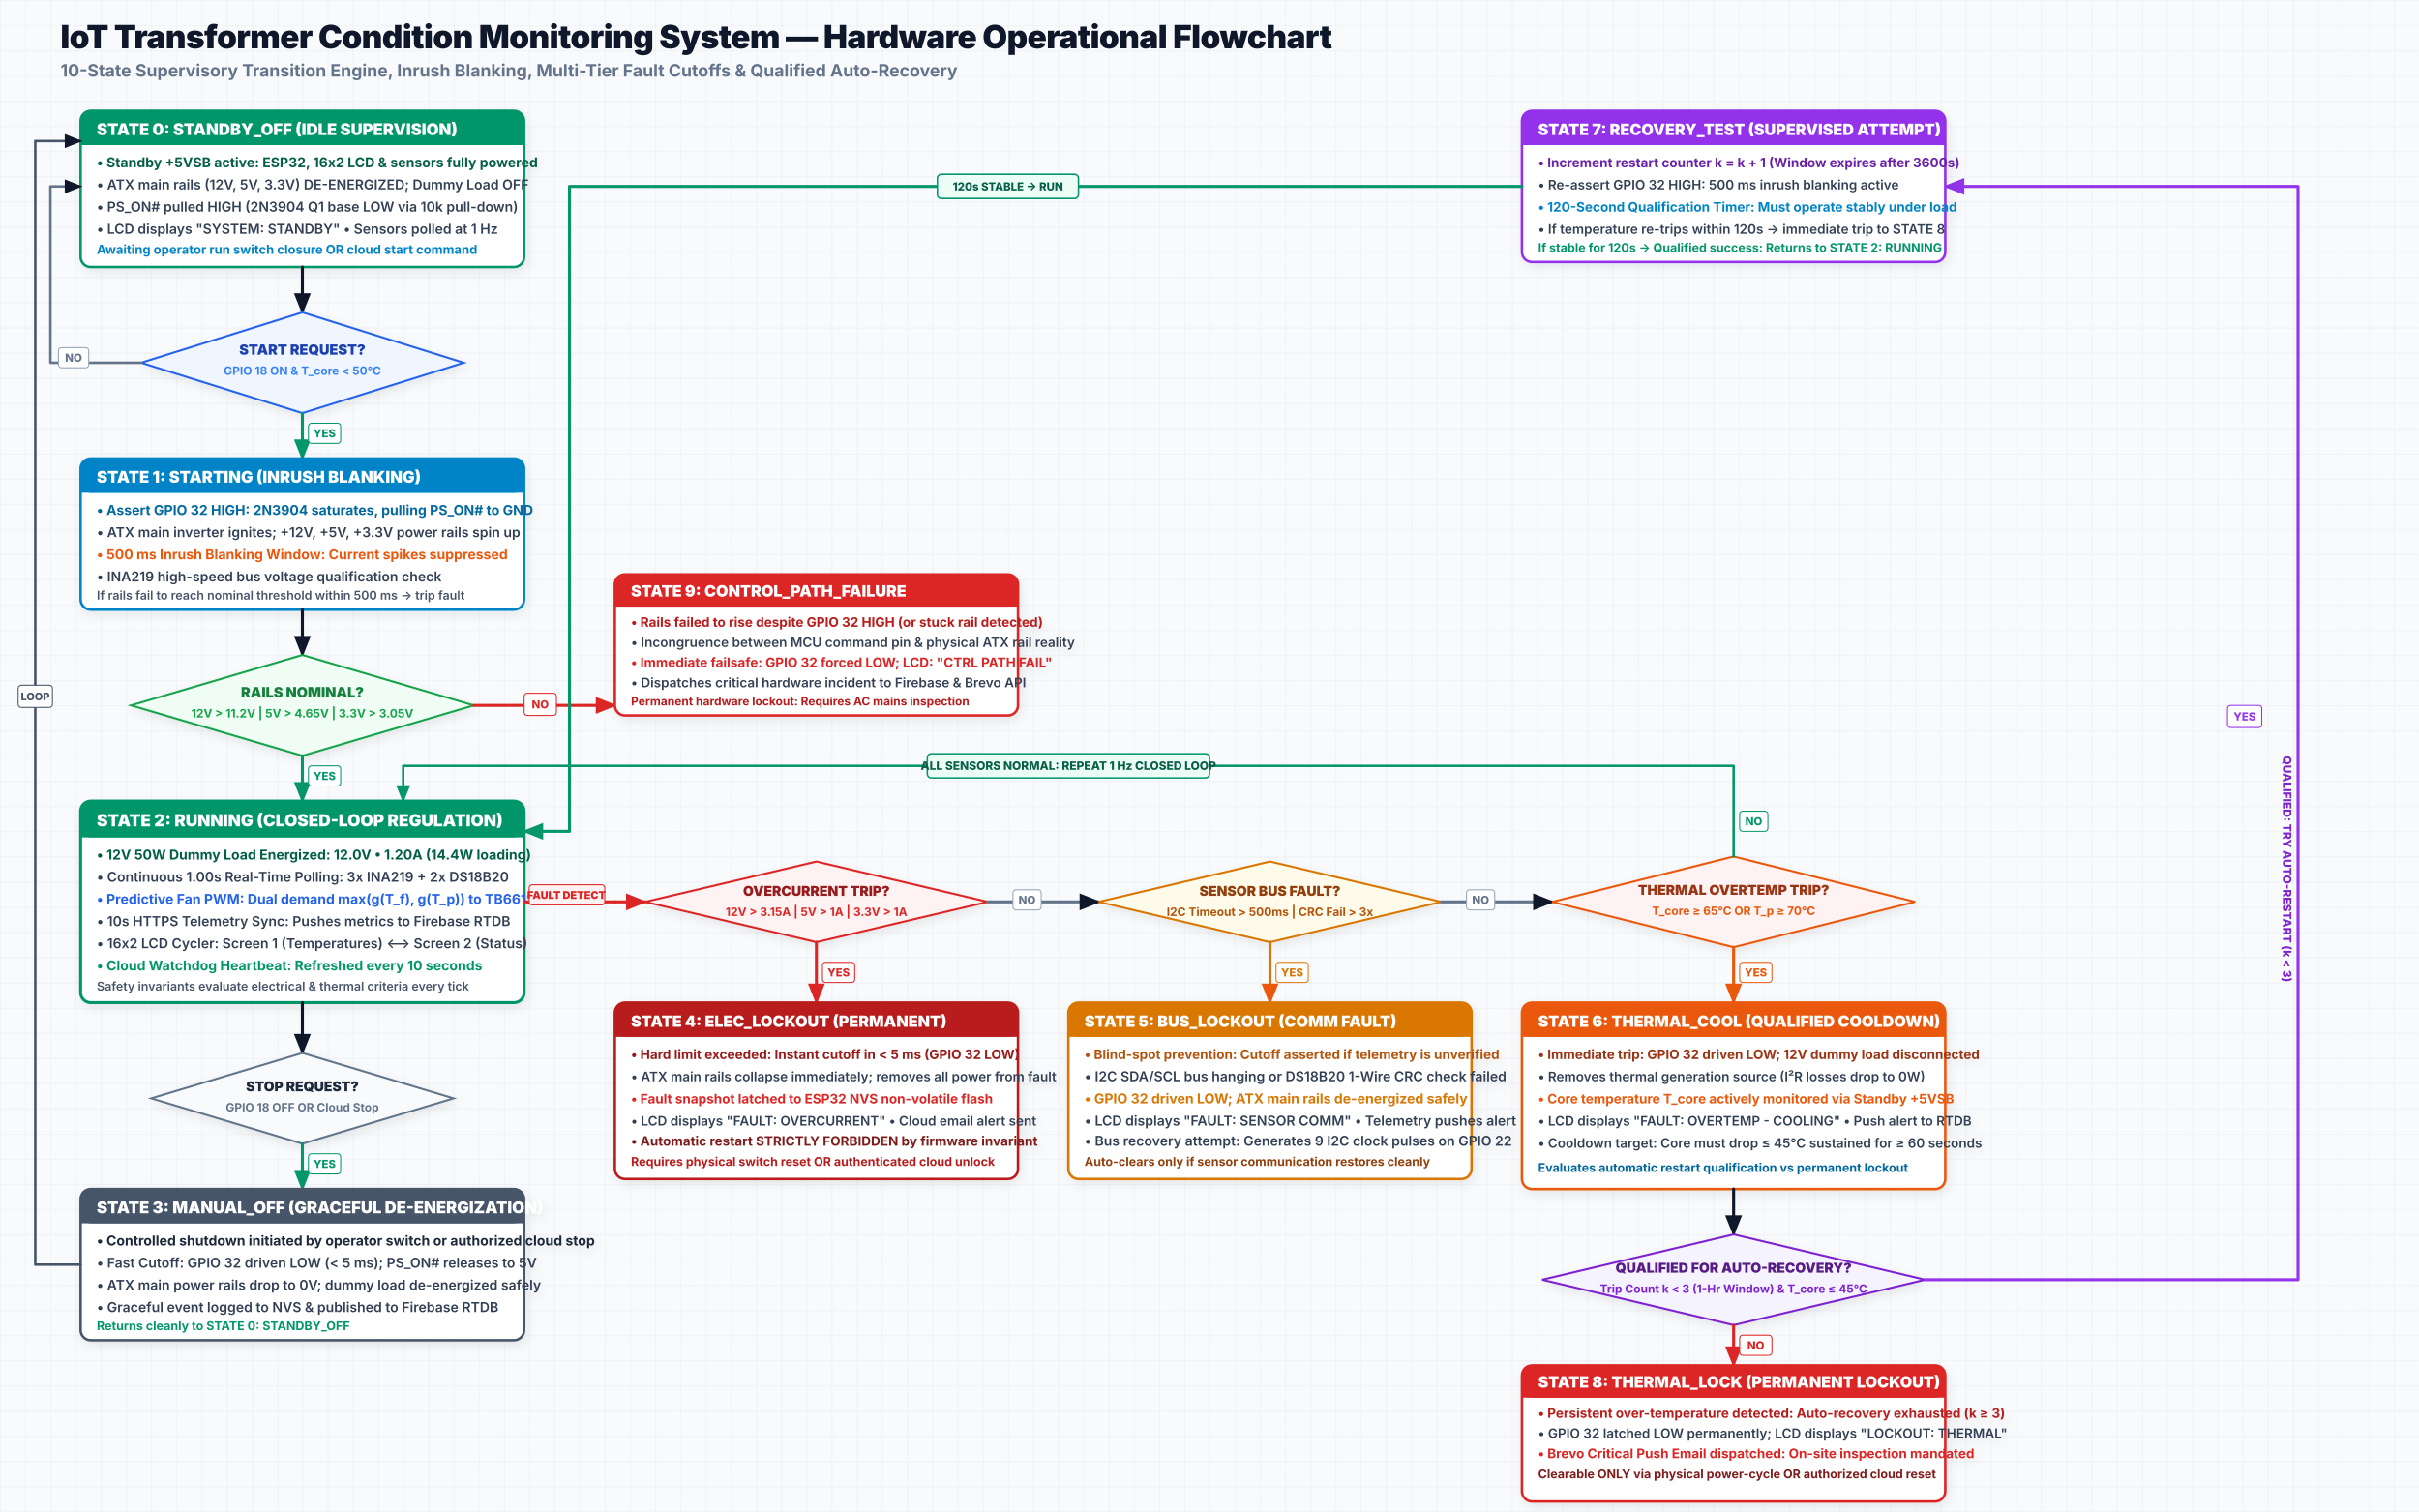
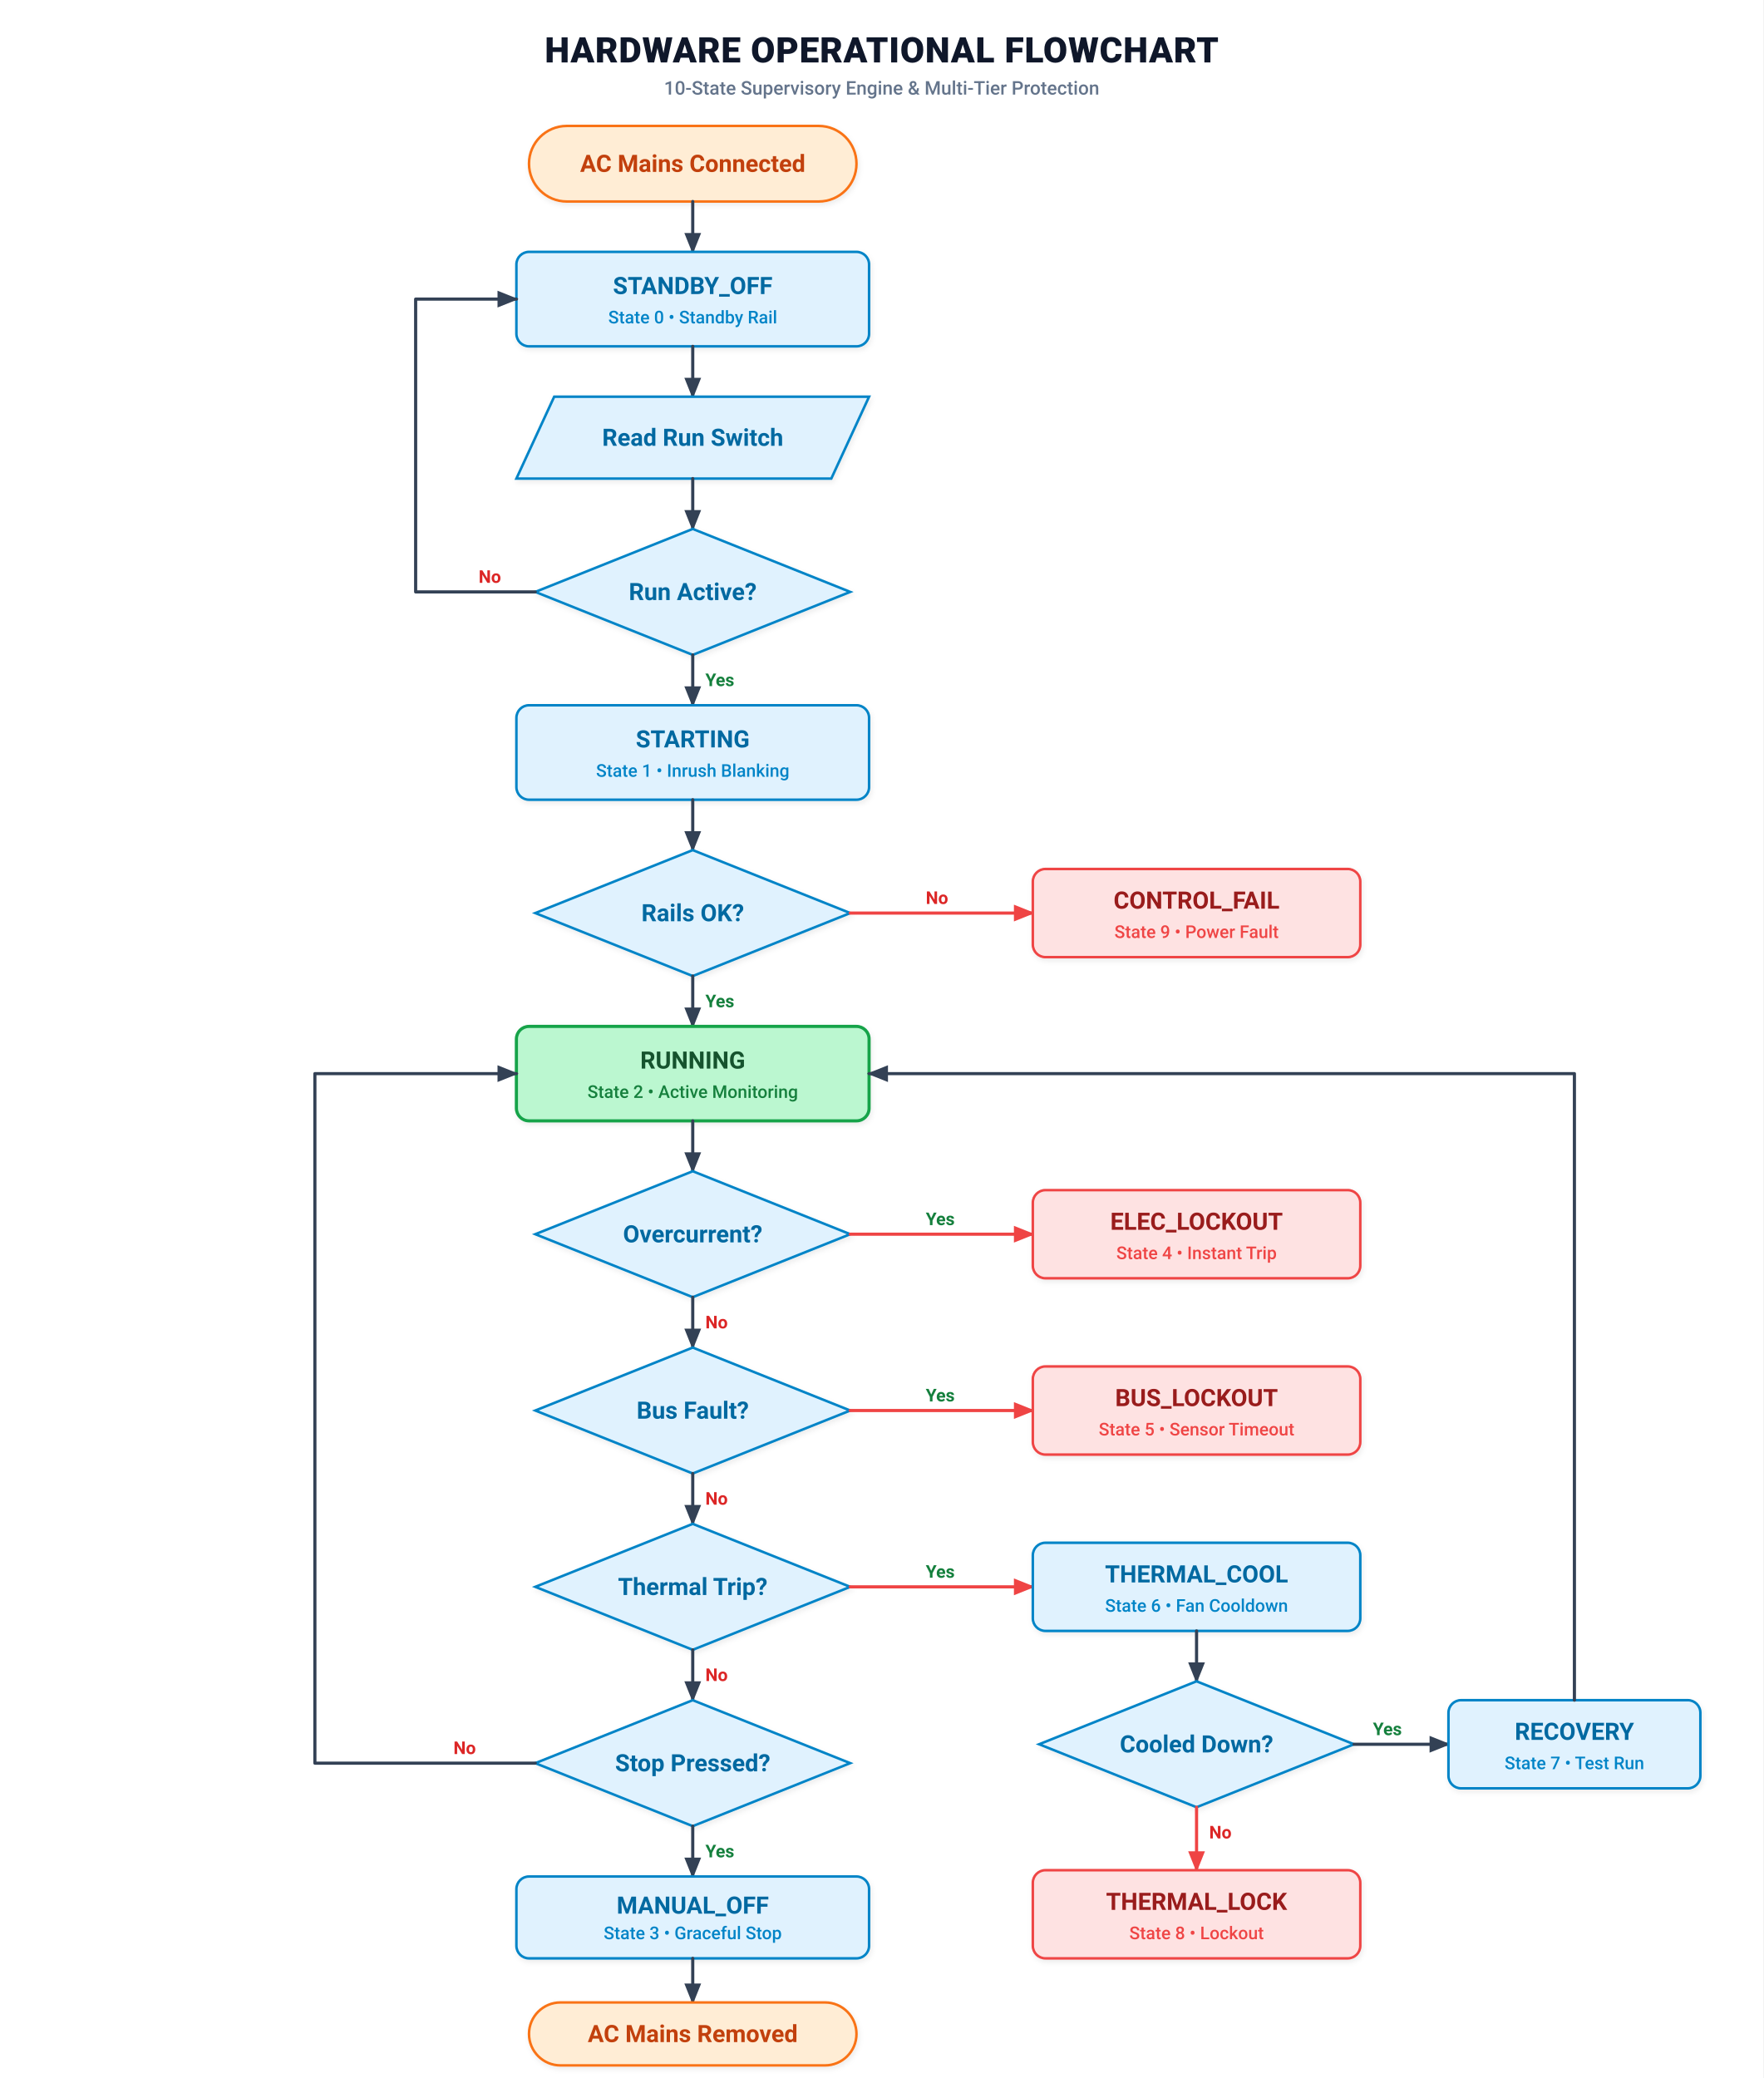
- <svg xmlns="http://www.w3.org/2000/svg" viewBox="0 0 2400 1500" width="2400" height="1500">
+ <svg xmlns="http://www.w3.org/2000/svg" viewBox="0 0 1400 1650" width="1400" height="1650">
  <defs>
-     <pattern id="grid" width="25" height="25" patternUnits="userSpaceOnUse">
-       <path d="M 25 0 L 0 0 0 25" fill="none" stroke="#e2e8f0" stroke-width="0.75" />
-     </pattern>
-     <filter id="shadow" x="-3%" y="-3%" width="108%" height="110%" filterUnits="userSpaceOnUse">
-       <feDropShadow dx="2" dy="4" stdDeviation="5" flood-color="#0f172a" flood-opacity="0.08" />
+     <filter id="shadow" x="-4%" y="-4%" width="108%" height="110%" filterUnits="userSpaceOnUse">
+       <feDropShadow dx="1" dy="2" stdDeviation="2" flood-color="#0f172a" flood-opacity="0.08" />
    </filter>
-     <marker id="arrow" viewBox="0 0 10 10" refX="9" refY="5" markerWidth="7" markerHeight="7" orient="auto-start-reverse">
-       <path d="M 0 1 L 10 5 L 0 9 z" fill="#0f172a" />
+     <marker id="arrow" viewBox="0 0 12 12" refX="10" refY="6" markerWidth="8" markerHeight="8" orient="auto-start-reverse">
+       <path d="M 1 2 L 11 6 L 1 10 z" fill="#334155" />
    </marker>
-     <marker id="arrow-green" viewBox="0 0 10 10" refX="9" refY="5" markerWidth="7" markerHeight="7" orient="auto-start-reverse">
-       <path d="M 0 1 L 10 5 L 0 9 z" fill="#059669" />
-     </marker>
-     <marker id="arrow-blue" viewBox="0 0 10 10" refX="9" refY="5" markerWidth="7" markerHeight="7" orient="auto-start-reverse">
-       <path d="M 0 1 L 10 5 L 0 9 z" fill="#0284c7" />
-     </marker>
-     <marker id="arrow-red" viewBox="0 0 10 10" refX="9" refY="5" markerWidth="7" markerHeight="7" orient="auto-start-reverse">
-       <path d="M 0 1 L 10 5 L 0 9 z" fill="#dc2626" />
-     </marker>
-     <marker id="arrow-orange" viewBox="0 0 10 10" refX="9" refY="5" markerWidth="7" markerHeight="7" orient="auto-start-reverse">
-       <path d="M 0 1 L 10 5 L 0 9 z" fill="#ea580c" />
-     </marker>
-     <marker id="arrow-purple" viewBox="0 0 10 10" refX="9" refY="5" markerWidth="7" markerHeight="7" orient="auto-start-reverse">
-       <path d="M 0 1 L 10 5 L 0 9 z" fill="#9333ea" />
+     <marker id="arrow-red" viewBox="0 0 12 12" refX="10" refY="6" markerWidth="8" markerHeight="8" orient="auto-start-reverse">
+       <path d="M 1 2 L 11 6 L 1 10 z" fill="#ef4444" />
    </marker>
  </defs>
  <style>
    text {
-       font-family: 'Segoe UI', -apple-system, BlinkMacSystemFont, 'Inter', Roboto, sans-serif;
-       user-select: none;
+       font-family: 'Segoe UI', -apple-system, BlinkMacSystemFont, Roboto, sans-serif;
+       text-anchor: middle;
+       dominant-baseline: central;
    }
    .wire {
      fill: none;
+       stroke: #334155;
+       stroke-width: 2.5;
      stroke-linecap: round;
      stroke-linejoin: round;
    }
+     .wire-red {
+       fill: none;
+       stroke: #ef4444;
+       stroke-width: 2.5;
+       stroke-linecap: round;
+       stroke-linejoin: round;
+     }
+     .title-main {
+       font-size: 28px;
+       font-weight: 800;
+       fill: #0f172a;
+       letter-spacing: 0.5px;
+     }
+     .title-sub {
+       font-size: 15px;
+       font-weight: 500;
+       fill: #64748b;
+     }
+     .node-title {
+       font-size: 19px;
+       font-weight: 700;
+     }
+     .node-sub {
+       font-size: 14px;
+       font-weight: 500;
+     }
+     .lbl-yes {
+       font-size: 14px;
+       font-weight: 700;
+       fill: #15803d;
+       text-anchor: start;
+     }
+     .lbl-no {
+       font-size: 14px;
+       font-weight: 700;
+       fill: #dc2626;
+       text-anchor: start;
+     }
  </style>
-   <rect width="2400" height="1500" fill="#f8fafc" />
-   <rect width="2400" height="1500" fill="url(#grid)" />
-   <g transform="translate(60, 48)">
-     <text font-size="32" font-weight="900" fill="#0f172a" letter-spacing="-0.5px">IoT Transformer Condition Monitoring System — Hardware Operational Flowchart</text>
-     <text font-size="17" font-weight="700" fill="#64748b" y="28">10-State Supervisory Transition Engine, Inrush Blanking, Multi-Tier Fault Cutoffs &amp; Qualified Auto-Recovery</text>
+   <rect width="1400" height="1650" fill="#ffffff" />
+   <text x="700.0" y="40" class="title-main">HARDWARE OPERATIONAL FLOWCHART</text>
+   <text x="700.0" y="70" class="title-sub">10-State Supervisory Engine &amp; Multi-Tier Protection</text>
+   <g transform="translate(420, 100)" filter="url(#shadow)">
+     <rect width="260" height="60" rx="30" fill="#ffedd5" stroke="#f97316" stroke-width="2" />
+     <text x="130" y="30" class="node-title" fill="#c2410c">AC Mains Connected</text>
  </g>
-   <g transform="translate(80, 110)" filter="url(#shadow)">
-     <rect width="440" height="155" rx="10" fill="#ffffff" stroke="#059669" stroke-width="2.5" />
-     <rect width="440" height="34" rx="10" fill="#059669" />
-     <rect x="0" y="24" width="440" height="10" fill="#059669" />
-     <text x="16" y="24" font-size="16" font-weight="900" fill="#ffffff">STATE 0: STANDBY_OFF (IDLE SUPERVISION)</text>
-     <text x="16" y="56" font-size="13.5" font-weight="700" fill="#065f46">• Standby +5VSB active: ESP32, 16x2 LCD &amp; sensors fully powered</text>
-     <text x="16" y="78" font-size="13.5" font-weight="600" fill="#334155">• ATX main rails (12V, 5V, 3.3V) DE-ENERGIZED; Dummy Load OFF</text>
-     <text x="16" y="100" font-size="13.5" font-weight="600" fill="#334155">• PS_ON# pulled HIGH (2N3904 Q1 base LOW via 10k pull-down)</text>
-     <text x="16" y="122" font-size="13.5" font-weight="600" fill="#334155">• LCD displays "SYSTEM: STANDBY" • Sensors polled at 1 Hz</text>
-     <text x="16" y="142" font-size="12.5" font-weight="700" fill="#0284c7">Awaiting operator run switch closure OR cloud start command</text>
+   <path class="wire" marker-end="url(#arrow)" d="M 550 160 L 550 200" />
+   <g transform="translate(410, 200)" filter="url(#shadow)">
+     <rect width="280" height="75" rx="10" fill="#e0f2fe" stroke="#0284c7" stroke-width="2" />
+     <text x="140" y="27" class="node-title" fill="#0369a1">STANDBY_OFF</text>
+     <text x="140" y="52" class="node-sub" fill="#0284c7">State 0 • Standby Rail</text>
  </g>
-   <path class="wire" stroke="#0f172a" stroke-width="3" marker-end="url(#arrow)" d="M 300 265 L 300 310" />
-   <g transform="translate(140, 310)" filter="url(#shadow)">
-     <polygon points="160,0 320,50 160,100 0,50" fill="#eff6ff" stroke="#2563eb" stroke-width="2" />
-     <text x="160" y="42" font-size="14" font-weight="900" fill="#1e40af" text-anchor="middle">START REQUEST?</text>
-     <text x="160" y="62" font-size="11.5" font-weight="700" fill="#3b82f6" text-anchor="middle">GPIO 18 ON &amp; T_core &lt; 50°C</text>
+   <path class="wire" marker-end="url(#arrow)" d="M 550 275 L 550 315" />
+   <g transform="translate(410, 315)" filter="url(#shadow)">
+     <polygon points="30,0 280,0 250,65 0,65" fill="#e0f2fe" stroke="#0284c7" stroke-width="2" />
+     <text x="140" y="32.5" class="node-title" fill="#0369a1">Read Run Switch</text>
  </g>
-   <path class="wire" stroke="#64748b" stroke-width="2.5" marker-end="url(#arrow)" d="M 140 360 L 50 360 L 50 185 L 80 185" />
-   <rect x="58" y="345" width="30" height="20" rx="3" fill="#ffffff" stroke="#94a3b8" stroke-width="1" />
-   <text x="73" y="359" font-size="11" font-weight="800" fill="#64748b" text-anchor="middle">NO</text>
-   <path class="wire" stroke="#059669" stroke-width="3" marker-end="url(#arrow-green)" d="M 300 410 L 300 455" />
-   <rect x="306" y="420" width="32" height="20" rx="3" fill="#ffffff" stroke="#059669" stroke-width="1" />
-   <text x="322" y="434" font-size="11" font-weight="800" fill="#059669" text-anchor="middle">YES</text>
-   <g transform="translate(80, 455)" filter="url(#shadow)">
-     <rect width="440" height="150" rx="10" fill="#ffffff" stroke="#0284c7" stroke-width="2.5" />
-     <rect width="440" height="34" rx="10" fill="#0284c7" />
-     <rect x="0" y="24" width="440" height="10" fill="#0284c7" />
-     <text x="16" y="24" font-size="16" font-weight="900" fill="#ffffff">STATE 1: STARTING (INRUSH BLANKING)</text>
-     <text x="16" y="56" font-size="13.5" font-weight="700" fill="#0369a1">• Assert GPIO 32 HIGH: 2N3904 saturates, pulling PS_ON# to GND</text>
-     <text x="16" y="78" font-size="13.5" font-weight="600" fill="#334155">• ATX main inverter ignites; +12V, +5V, +3.3V power rails spin up</text>
-     <text x="16" y="100" font-size="13.5" font-weight="700" fill="#ea580c">• 500 ms Inrush Blanking Window: Current spikes suppressed</text>
-     <text x="16" y="122" font-size="13.5" font-weight="600" fill="#334155">• INA219 high-speed bus voltage qualification check</text>
-     <text x="16" y="140" font-size="12" font-weight="600" fill="#475569">If rails fail to reach nominal threshold within 500 ms -&gt; trip fault</text>
+   <path class="wire" marker-end="url(#arrow)" d="M 550 380 L 550 420" />
+   <g transform="translate(425, 420)" filter="url(#shadow)">
+     <polygon points="125,0 250,50 125,100 0,50" fill="#e0f2fe" stroke="#0284c7" stroke-width="2" />
+     <text x="125" y="50" class="node-title" fill="#0369a1">Run Active?</text>
  </g>
-   <path class="wire" stroke="#0f172a" stroke-width="3" marker-end="url(#arrow)" d="M 300 605 L 300 650" />
-   <g transform="translate(130, 650)" filter="url(#shadow)">
-     <polygon points="170,0 340,50 170,100 0,50" fill="#f0fdf4" stroke="#16a34a" stroke-width="2" />
-     <text x="170" y="42" font-size="14" font-weight="900" fill="#15803d" text-anchor="middle">RAILS NOMINAL?</text>
-     <text x="170" y="62" font-size="11.5" font-weight="700" fill="#16a34a" text-anchor="middle">12V &gt; 11.2V | 5V &gt; 4.65V | 3.3V &gt; 3.05V</text>
+   <path class="wire" marker-end="url(#arrow)" d="M 425 470 L 330 470 L 330 237.5 L 410 237.5" />
+   <text x="380" y="458" class="lbl-no">No</text>
+   <path class="wire" marker-end="url(#arrow)" d="M 550 520 L 550 560" />
+   <text x="560" y="540" class="lbl-yes">Yes</text>
+   <g transform="translate(410, 560)" filter="url(#shadow)">
+     <rect width="280" height="75" rx="10" fill="#e0f2fe" stroke="#0284c7" stroke-width="2" />
+     <text x="140" y="27" class="node-title" fill="#0369a1">STARTING</text>
+     <text x="140" y="52" class="node-sub" fill="#0284c7">State 1 • Inrush Blanking</text>
  </g>
-   <path class="wire" stroke="#dc2626" stroke-width="3" marker-end="url(#arrow-red)" d="M 470 700 L 610 700" />
-   <rect x="520" y="688" width="32" height="22" rx="3" fill="#ffffff" stroke="#dc2626" stroke-width="1" />
-   <text x="536" y="703" font-size="11" font-weight="800" fill="#dc2626" text-anchor="middle">NO</text>
-   <path class="wire" stroke="#059669" stroke-width="3" marker-end="url(#arrow-green)" d="M 300 750 L 300 795" />
-   <rect x="306" y="760" width="32" height="20" rx="3" fill="#ffffff" stroke="#059669" stroke-width="1" />
-   <text x="322" y="774" font-size="11" font-weight="800" fill="#059669" text-anchor="middle">YES</text>
-   <g transform="translate(80, 795)" filter="url(#shadow)">
-     <rect width="440" height="200" rx="10" fill="#ffffff" stroke="#059669" stroke-width="3" />
-     <rect width="440" height="36" rx="10" fill="#059669" />
-     <rect x="0" y="26" width="440" height="10" fill="#059669" />
-     <text x="16" y="25" font-size="16.5" font-weight="900" fill="#ffffff">STATE 2: RUNNING (CLOSED-LOOP REGULATION)</text>
-     <text x="16" y="58" font-size="13.5" font-weight="700" fill="#065f46">• 12V 50W Dummy Load Energized: 12.0V • 1.20A (14.4W loading)</text>
-     <text x="16" y="80" font-size="13.5" font-weight="600" fill="#334155">• Continuous 1.00s Real-Time Polling: 3x INA219 + 2x DS18B20</text>
-     <text x="16" y="102" font-size="13.5" font-weight="700" fill="#2563eb">• Predictive Fan PWM: Dual demand max(g(T_f), g(T_p)) to TB6612</text>
-     <text x="16" y="124" font-size="13.5" font-weight="600" fill="#334155">• 10s HTTPS Telemetry Sync: Pushes metrics to Firebase RTDB</text>
-     <text x="16" y="146" font-size="13.5" font-weight="600" fill="#334155">• 16x2 LCD Cycler: Screen 1 (Temperatures) &lt;--&gt; Screen 2 (Status)</text>
-     <text x="16" y="168" font-size="13.5" font-weight="700" fill="#059669">• Cloud Watchdog Heartbeat: Refreshed every 10 seconds</text>
-     <text x="16" y="188" font-size="12" font-weight="600" fill="#475569">Safety invariants evaluate electrical &amp; thermal criteria every tick</text>
+   <path class="wire" marker-end="url(#arrow)" d="M 550 635 L 550 675" />
+   <g transform="translate(425, 675)" filter="url(#shadow)">
+     <polygon points="125,0 250,50 125,100 0,50" fill="#e0f2fe" stroke="#0284c7" stroke-width="2" />
+     <text x="125" y="50" class="node-title" fill="#0369a1">Rails OK?</text>
  </g>
-   <path class="wire" stroke="#0f172a" stroke-width="3" marker-end="url(#arrow)" d="M 300 995 L 300 1045" />
-   <g transform="translate(150, 1045)" filter="url(#shadow)">
-     <polygon points="150,0 300,45 150,90 0,45" fill="#f8fafc" stroke="#64748b" stroke-width="2" />
-     <text x="150" y="38" font-size="13.5" font-weight="900" fill="#1e293b" text-anchor="middle">STOP REQUEST?</text>
-     <text x="150" y="58" font-size="11.5" font-weight="700" fill="#64748b" text-anchor="middle">GPIO 18 OFF OR Cloud Stop</text>
+   <path class="wire-red" marker-end="url(#arrow-red)" d="M 675 725 L 820 725" />
+   <text x="735" y="713" class="lbl-no">No</text>
+   <g transform="translate(820, 690)" filter="url(#shadow)">
+     <rect width="260" height="70" rx="10" fill="#fee2e2" stroke="#ef4444" stroke-width="2" />
+     <text x="130" y="25" class="node-title" fill="#991b1b">CONTROL_FAIL</text>
+     <text x="130" y="50" class="node-sub" fill="#ef4444">State 9 • Power Fault</text>
  </g>
-   <path class="wire" stroke="#059669" stroke-width="3" marker-end="url(#arrow-green)" d="M 300 1135 L 300 1180" />
-   <rect x="306" y="1145" width="32" height="20" rx="3" fill="#ffffff" stroke="#059669" stroke-width="1" />
-   <text x="322" y="1159" font-size="11" font-weight="800" fill="#059669" text-anchor="middle">YES</text>
-   <g transform="translate(80, 1180)" filter="url(#shadow)">
-     <rect width="440" height="150" rx="10" fill="#ffffff" stroke="#475569" stroke-width="2.5" />
-     <rect width="440" height="34" rx="10" fill="#475569" />
-     <rect x="0" y="24" width="440" height="10" fill="#475569" />
-     <text x="16" y="24" font-size="16" font-weight="900" fill="#ffffff">STATE 3: MANUAL_OFF (GRACEFUL DE-ENERGIZATION)</text>
-     <text x="16" y="56" font-size="13.5" font-weight="700" fill="#1e293b">• Controlled shutdown initiated by operator switch or authorized cloud stop</text>
-     <text x="16" y="78" font-size="13.5" font-weight="600" fill="#334155">• Fast Cutoff: GPIO 32 driven LOW (&lt; 5 ms); PS_ON# releases to 5V</text>
-     <text x="16" y="100" font-size="13.5" font-weight="600" fill="#334155">• ATX main power rails drop to 0V; dummy load de-energized safely</text>
-     <text x="16" y="122" font-size="13.5" font-weight="600" fill="#334155">• Graceful event logged to NVS &amp; published to Firebase RTDB</text>
-     <text x="16" y="140" font-size="12" font-weight="700" fill="#059669">Returns cleanly to STATE 0: STANDBY_OFF</text>
+   <path class="wire" marker-end="url(#arrow)" d="M 550 775 L 550 815" />
+   <text x="560" y="795" class="lbl-yes">Yes</text>
+   <g transform="translate(410, 815)" filter="url(#shadow)">
+     <rect width="280" height="75" rx="10" fill="#bbf7d0" stroke="#16a34a" stroke-width="2.5" />
+     <text x="140" y="27" class="node-title" fill="#14532d">RUNNING</text>
+     <text x="140" y="52" class="node-sub" fill="#15803d">State 2 • Active Monitoring</text>
  </g>
-   <path class="wire" stroke="#475569" stroke-width="2.5" marker-end="url(#arrow)" d="M 80 1255 L 35 1255 L 35 140 L 80 140" />
-   <rect x="18" y="680" width="34" height="22" rx="3" fill="#ffffff" stroke="#475569" stroke-width="1" />
-   <text x="35" y="695" font-size="10.5" font-weight="800" fill="#475569" text-anchor="middle">LOOP</text>
-   <path class="wire" stroke="#dc2626" stroke-width="3" d="M 520 895 L 610 895" />
-   <rect x="525" y="878" width="75" height="20" rx="3" fill="#fef2f2" stroke="#dc2626" stroke-width="1" />
-   <text x="562" y="892" font-size="10.5" font-weight="900" fill="#dc2626" text-anchor="middle">FAULT DETECT</text>
-   <g transform="translate(610, 570)" filter="url(#shadow)">
-     <rect width="400" height="140" rx="10" fill="#ffffff" stroke="#dc2626" stroke-width="2.5" />
-     <rect width="400" height="32" rx="10" fill="#dc2626" />
-     <rect x="0" y="22" width="400" height="10" fill="#dc2626" />
-     <text x="16" y="22" font-size="15.5" font-weight="900" fill="#ffffff">STATE 9: CONTROL_PATH_FAILURE</text>
-     <text x="16" y="52" font-size="13" font-weight="700" fill="#b91c1c">• Rails failed to rise despite GPIO 32 HIGH (or stuck rail detected)</text>
-     <text x="16" y="72" font-size="13" font-weight="600" fill="#334155">• Incongruence between MCU command pin &amp; physical ATX rail reality</text>
-     <text x="16" y="92" font-size="13" font-weight="700" fill="#dc2626">• Immediate failsafe: GPIO 32 forced LOW; LCD: "CTRL PATH FAIL"</text>
-     <text x="16" y="112" font-size="13" font-weight="600" fill="#334155">• Dispatches critical hardware incident to Firebase &amp; Brevo API</text>
-     <text x="16" y="130" font-size="11.5" font-weight="700" fill="#b91c1c">Permanent hardware lockout: Requires AC mains inspection</text>
+   <path class="wire" marker-end="url(#arrow)" d="M 550 890 L 550 930" />
+   <g transform="translate(425, 930)" filter="url(#shadow)">
+     <polygon points="125,0 250,50 125,100 0,50" fill="#e0f2fe" stroke="#0284c7" stroke-width="2" />
+     <text x="125" y="50" class="node-title" fill="#0369a1">Overcurrent?</text>
  </g>
-   <g transform="translate(640, 855)" filter="url(#shadow)">
-     <polygon points="170,0 340,40 170,80 0,40" fill="#fef2f2" stroke="#dc2626" stroke-width="2" />
-     <text x="170" y="34" font-size="13.5" font-weight="900" fill="#991b1b" text-anchor="middle">OVERCURRENT TRIP?</text>
-     <text x="170" y="54" font-size="11.5" font-weight="700" fill="#dc2626" text-anchor="middle">12V &gt; 3.15A | 5V &gt; 1A | 3.3V &gt; 1A</text>
+   <path class="wire-red" marker-end="url(#arrow-red)" d="M 675 980 L 820 980" />
+   <text x="735" y="968" class="lbl-yes">Yes</text>
+   <g transform="translate(820, 945)" filter="url(#shadow)">
+     <rect width="260" height="70" rx="10" fill="#fee2e2" stroke="#ef4444" stroke-width="2" />
+     <text x="130" y="25" class="node-title" fill="#991b1b">ELEC_LOCKOUT</text>
+     <text x="130" y="50" class="node-sub" fill="#ef4444">State 4 • Instant Trip</text>
  </g>
-   <path class="wire" stroke="#dc2626" stroke-width="3" marker-end="url(#arrow-red)" d="M 610 895 L 640 895" />
-   <path class="wire" stroke="#dc2626" stroke-width="3" marker-end="url(#arrow-red)" d="M 810 935 L 810 995" />
-   <rect x="816" y="955" width="32" height="20" rx="3" fill="#ffffff" stroke="#dc2626" stroke-width="1" />
-   <text x="832" y="969" font-size="11" font-weight="800" fill="#dc2626" text-anchor="middle">YES</text>
-   <g transform="translate(610, 995)" filter="url(#shadow)">
-     <rect width="400" height="175" rx="10" fill="#ffffff" stroke="#b91c1c" stroke-width="2.5" />
-     <rect width="400" height="34" rx="10" fill="#b91c1c" />
-     <rect x="0" y="24" width="400" height="10" fill="#b91c1c" />
-     <text x="16" y="24" font-size="15.5" font-weight="900" fill="#ffffff">STATE 4: ELEC_LOCKOUT (PERMANENT)</text>
-     <text x="16" y="56" font-size="13" font-weight="700" fill="#991b1b">• Hard limit exceeded: Instant cutoff in &lt; 5 ms (GPIO 32 LOW)</text>
-     <text x="16" y="78" font-size="13" font-weight="600" fill="#334155">• ATX main rails collapse immediately; removes all power from fault</text>
-     <text x="16" y="100" font-size="13" font-weight="700" fill="#dc2626">• Fault snapshot latched to ESP32 NVS non-volatile flash</text>
-     <text x="16" y="122" font-size="13" font-weight="600" fill="#334155">• LCD displays "FAULT: OVERCURRENT" • Cloud email alert sent</text>
-     <text x="16" y="142" font-size="13" font-weight="700" fill="#7f1d1d">• Automatic restart STRICTLY FORBIDDEN by firmware invariant</text>
-     <text x="16" y="162" font-size="12" font-weight="700" fill="#b91c1c">Requires physical switch reset OR authenticated cloud unlock</text>
+   <path class="wire" marker-end="url(#arrow)" d="M 550 1030 L 550 1070" />
+   <text x="560" y="1050" class="lbl-no">No</text>
+   <g transform="translate(425, 1070)" filter="url(#shadow)">
+     <polygon points="125,0 250,50 125,100 0,50" fill="#e0f2fe" stroke="#0284c7" stroke-width="2" />
+     <text x="125" y="50" class="node-title" fill="#0369a1">Bus Fault?</text>
  </g>
-   <path class="wire" stroke="#64748b" stroke-width="3" marker-end="url(#arrow)" d="M 980 895 L 1090 895" />
-   <rect x="1005" y="883" width="28" height="20" rx="3" fill="#ffffff" stroke="#94a3b8" stroke-width="1" />
-   <text x="1019" y="897" font-size="11" font-weight="800" fill="#64748b" text-anchor="middle">NO</text>
-   <g transform="translate(1090, 855)" filter="url(#shadow)">
-     <polygon points="170,0 340,40 170,80 0,40" fill="#fffbeb" stroke="#d97706" stroke-width="2" />
-     <text x="170" y="34" font-size="13.5" font-weight="900" fill="#92400e" text-anchor="middle">SENSOR BUS FAULT?</text>
-     <text x="170" y="54" font-size="11.5" font-weight="700" fill="#b45309" text-anchor="middle">I2C Timeout &gt; 500ms | CRC Fail &gt; 3x</text>
+   <path class="wire-red" marker-end="url(#arrow-red)" d="M 675 1120 L 820 1120" />
+   <text x="735" y="1108" class="lbl-yes">Yes</text>
+   <g transform="translate(820, 1085)" filter="url(#shadow)">
+     <rect width="260" height="70" rx="10" fill="#fee2e2" stroke="#ef4444" stroke-width="2" />
+     <text x="130" y="25" class="node-title" fill="#991b1b">BUS_LOCKOUT</text>
+     <text x="130" y="50" class="node-sub" fill="#ef4444">State 5 • Sensor Timeout</text>
  </g>
-   <path class="wire" stroke="#d97706" stroke-width="3" marker-end="url(#arrow-orange)" d="M 1260 935 L 1260 995" />
-   <rect x="1266" y="955" width="32" height="20" rx="3" fill="#ffffff" stroke="#d97706" stroke-width="1" />
-   <text x="1282" y="969" font-size="11" font-weight="800" fill="#d97706" text-anchor="middle">YES</text>
-   <g transform="translate(1060, 995)" filter="url(#shadow)">
-     <rect width="400" height="175" rx="10" fill="#ffffff" stroke="#d97706" stroke-width="2.5" />
-     <rect width="400" height="34" rx="10" fill="#d97706" />
-     <rect x="0" y="24" width="400" height="10" fill="#d97706" />
-     <text x="16" y="24" font-size="15.5" font-weight="900" fill="#ffffff">STATE 5: BUS_LOCKOUT (COMM FAULT)</text>
-     <text x="16" y="56" font-size="13" font-weight="700" fill="#b45309">• Blind-spot prevention: Cutoff asserted if telemetry is unverified</text>
-     <text x="16" y="78" font-size="13.5" font-weight="600" fill="#334155">• I2C SDA/SCL bus hanging or DS18B20 1-Wire CRC check failed</text>
-     <text x="16" y="100" font-size="13.5" font-weight="700" fill="#d97706">• GPIO 32 driven LOW; ATX main rails de-energized safely</text>
-     <text x="16" y="122" font-size="13.5" font-weight="600" fill="#334155">• LCD displays "FAULT: SENSOR COMM" • Telemetry pushes alert</text>
-     <text x="16" y="142" font-size="13.5" font-weight="600" fill="#334155">• Bus recovery attempt: Generates 9 I2C clock pulses on GPIO 22</text>
-     <text x="16" y="162" font-size="12" font-weight="700" fill="#92400e">Auto-clears only if sensor communication restores cleanly</text>
+   <path class="wire" marker-end="url(#arrow)" d="M 550 1170 L 550 1210" />
+   <text x="560" y="1190" class="lbl-no">No</text>
+   <g transform="translate(425, 1210)" filter="url(#shadow)">
+     <polygon points="125,0 250,50 125,100 0,50" fill="#e0f2fe" stroke="#0284c7" stroke-width="2" />
+     <text x="125" y="50" class="node-title" fill="#0369a1">Thermal Trip?</text>
  </g>
-   <path class="wire" stroke="#64748b" stroke-width="3" marker-end="url(#arrow)" d="M 1430 895 L 1540 895" />
-   <rect x="1455" y="883" width="28" height="20" rx="3" fill="#ffffff" stroke="#94a3b8" stroke-width="1" />
-   <text x="1469" y="897" font-size="11" font-weight="800" fill="#64748b" text-anchor="middle">NO</text>
-   <g transform="translate(1540, 850)" filter="url(#shadow)">
-     <polygon points="180,0 360,45 180,90 0,45" fill="#fef2f2" stroke="#ea580c" stroke-width="2" />
-     <text x="180" y="38" font-size="13.5" font-weight="900" fill="#9a3412" text-anchor="middle">THERMAL OVERTEMP TRIP?</text>
-     <text x="180" y="58" font-size="11.5" font-weight="700" fill="#ea580c" text-anchor="middle">T_core ≥ 65°C OR T_p ≥ 70°C</text>
+   <path class="wire-red" marker-end="url(#arrow-red)" d="M 675 1260 L 820 1260" />
+   <text x="735" y="1248" class="lbl-yes">Yes</text>
+   <g transform="translate(820, 1225)" filter="url(#shadow)">
+     <rect width="260" height="70" rx="10" fill="#e0f2fe" stroke="#0284c7" stroke-width="2" />
+     <text x="130" y="25" class="node-title" fill="#0369a1">THERMAL_COOL</text>
+     <text x="130" y="50" class="node-sub" fill="#0284c7">State 6 • Fan Cooldown</text>
  </g>
-   <path class="wire" stroke="#059669" stroke-width="2.5" marker-end="url(#arrow-green)" d="M 1720 850 L 1720 760 L 400 760 L 400 795" />
-   <rect x="1726" y="805" width="28" height="20" rx="3" fill="#ffffff" stroke="#059669" stroke-width="1" />
-   <text x="1740" y="819" font-size="11" font-weight="800" fill="#059669" text-anchor="middle">NO</text>
-   <g transform="translate(1060, 760)">
-     <rect x="-140" y="-12" width="280" height="24" rx="4" fill="#ecfdf5" stroke="#059669" stroke-width="1.5" />
-     <text x="0" y="4" font-size="11.5" font-weight="800" fill="#065f46" text-anchor="middle">ALL SENSORS NORMAL: REPEAT 1 Hz CLOSED LOOP</text>
+   <path class="wire" marker-end="url(#arrow)" d="M 950 1295 L 950 1335" />
+   <g transform="translate(825, 1335)" filter="url(#shadow)">
+     <polygon points="125,0 250,50 125,100 0,50" fill="#e0f2fe" stroke="#0284c7" stroke-width="2" />
+     <text x="125" y="50" class="node-title" fill="#0369a1">Cooled Down?</text>
  </g>
-   <path class="wire" stroke="#ea580c" stroke-width="3" marker-end="url(#arrow-orange)" d="M 1720 940 L 1720 995" />
-   <rect x="1726" y="955" width="32" height="20" rx="3" fill="#ffffff" stroke="#ea580c" stroke-width="1" />
-   <text x="1742" y="969" font-size="11" font-weight="800" fill="#ea580c" text-anchor="middle">YES</text>
-   <g transform="translate(1510, 995)" filter="url(#shadow)">
-     <rect width="420" height="185" rx="10" fill="#ffffff" stroke="#ea580c" stroke-width="2.5" />
-     <rect width="420" height="34" rx="10" fill="#ea580c" />
-     <rect x="0" y="24" width="420" height="10" fill="#ea580c" />
-     <text x="16" y="24" font-size="15.5" font-weight="900" fill="#ffffff">STATE 6: THERMAL_COOL (QUALIFIED COOLDOWN)</text>
-     <text x="16" y="56" font-size="13" font-weight="700" fill="#9a3412">• Immediate trip: GPIO 32 driven LOW; 12V dummy load disconnected</text>
-     <text x="16" y="78" font-size="13" font-weight="600" fill="#334155">• Removes thermal generation source (I²R losses drop to 0W)</text>
-     <text x="16" y="100" font-size="13" font-weight="700" fill="#ea580c">• Core temperature T_core actively monitored via Standby +5VSB</text>
-     <text x="16" y="122" font-size="13" font-weight="600" fill="#334155">• LCD displays "FAULT: OVERTEMP - COOLING" • Push alert to RTDB</text>
-     <text x="16" y="144" font-size="13" font-weight="600" fill="#334155">• Cooldown target: Core must drop ≤ 45°C sustained for ≥ 60 seconds</text>
-     <text x="16" y="168" font-size="12" font-weight="700" fill="#0369a1">Evaluates automatic restart qualification vs permanent lockout</text>
+   <path class="wire-red" marker-end="url(#arrow-red)" d="M 950 1435 L 950 1485" />
+   <text x="960" y="1455" class="lbl-no">No</text>
+   <g transform="translate(820, 1485)" filter="url(#shadow)">
+     <rect width="260" height="70" rx="10" fill="#fee2e2" stroke="#ef4444" stroke-width="2" />
+     <text x="130" y="25" class="node-title" fill="#991b1b">THERMAL_LOCK</text>
+     <text x="130" y="50" class="node-sub" fill="#ef4444">State 8 • Lockout</text>
  </g>
-   <path class="wire" stroke="#0f172a" stroke-width="3" marker-end="url(#arrow)" d="M 1720 1180 L 1720 1225" />
-   <g transform="translate(1530, 1225)" filter="url(#shadow)">
-     <polygon points="190,0 380,45 190,90 0,45" fill="#f5f3ff" stroke="#7e22ce" stroke-width="2" />
-     <text x="190" y="38" font-size="13.5" font-weight="900" fill="#581c87" text-anchor="middle">QUALIFIED FOR AUTO-RECOVERY?</text>
-     <text x="190" y="58" font-size="11.5" font-weight="700" fill="#7e22ce" text-anchor="middle">Trip Count k &lt; 3 (1-Hr Window) &amp; T_core ≤ 45°C</text>
+   <path class="wire" marker-end="url(#arrow)" d="M 1075 1385 L 1150 1385" />
+   <text x="1090" y="1373" class="lbl-yes">Yes</text>
+   <g transform="translate(1150, 1350)" filter="url(#shadow)">
+     <rect width="200" height="70" rx="10" fill="#e0f2fe" stroke="#0284c7" stroke-width="2" />
+     <text x="100" y="25" class="node-title" fill="#0369a1">RECOVERY</text>
+     <text x="100" y="50" class="node-sub" fill="#0284c7">State 7 • Test Run</text>
  </g>
-   <path class="wire" stroke="#9333ea" stroke-width="3" marker-end="url(#arrow-purple)" d="M 1910 1270 L 2280 1270 L 2280 185 L 1930 185" />
-   <rect x="2210" y="700" width="34" height="22" rx="3" fill="#ffffff" stroke="#9333ea" stroke-width="1" />
-   <text x="2227" y="715" font-size="11" font-weight="800" fill="#9333ea" text-anchor="middle">YES</text>
-   <text x="2265" y="750" font-size="11.5" font-weight="800" fill="#7e22ce" transform="rotate(90 2265 750)">QUALIFIED: TRY AUTO-RESTART (k &lt; 3)</text>
-   <path class="wire" stroke="#dc2626" stroke-width="3" marker-end="url(#arrow-red)" d="M 1720 1315 L 1720 1355" />
-   <rect x="1726" y="1325" width="32" height="20" rx="3" fill="#ffffff" stroke="#dc2626" stroke-width="1" />
-   <text x="1742" y="1339" font-size="11" font-weight="800" fill="#dc2626" text-anchor="middle">NO</text>
-   <g transform="translate(1510, 1355)" filter="url(#shadow)">
-     <rect width="420" height="135" rx="10" fill="#ffffff" stroke="#dc2626" stroke-width="2.5" />
-     <rect width="420" height="32" rx="10" fill="#dc2626" />
-     <rect x="0" y="22" width="420" height="10" fill="#dc2626" />
-     <text x="16" y="22" font-size="15.5" font-weight="900" fill="#ffffff">STATE 8: THERMAL_LOCK (PERMANENT LOCKOUT)</text>
-     <text x="16" y="52" font-size="13" font-weight="700" fill="#b91c1c">• Persistent over-temperature detected: Auto-recovery exhausted (k ≥ 3)</text>
-     <text x="16" y="72" font-size="13" font-weight="600" fill="#334155">• GPIO 32 latched LOW permanently; LCD displays "LOCKOUT: THERMAL"</text>
-     <text x="16" y="92" font-size="13" font-weight="700" fill="#dc2626">• Brevo Critical Push Email dispatched: On-site inspection mandated</text>
-     <text x="16" y="112" font-size="12" font-weight="700" fill="#7f1d1d">Clearable ONLY via physical power-cycle OR authorized cloud reset</text>
+   <path class="wire" marker-end="url(#arrow)" d="M 1250 1350 L 1250 852.5 L 690 852.5" />
+   <path class="wire" marker-end="url(#arrow)" d="M 550 1310 L 550 1350" />
+   <text x="560" y="1330" class="lbl-no">No</text>
+   <g transform="translate(425, 1350)" filter="url(#shadow)">
+     <polygon points="125,0 250,50 125,100 0,50" fill="#e0f2fe" stroke="#0284c7" stroke-width="2" />
+     <text x="125" y="50" class="node-title" fill="#0369a1">Stop Pressed?</text>
  </g>
-   <g transform="translate(1510, 110)" filter="url(#shadow)">
-     <rect width="420" height="150" rx="10" fill="#ffffff" stroke="#9333ea" stroke-width="2.5" />
-     <rect width="420" height="34" rx="10" fill="#9333ea" />
-     <rect x="0" y="24" width="420" height="10" fill="#9333ea" />
-     <text x="16" y="24" font-size="15.5" font-weight="900" fill="#ffffff">STATE 7: RECOVERY_TEST (SUPERVISED ATTEMPT)</text>
-     <text x="16" y="56" font-size="13" font-weight="700" fill="#6b21a8">• Increment restart counter k = k + 1 (Window expires after 3600s)</text>
-     <text x="16" y="78" font-size="13" font-weight="600" fill="#334155">• Re-assert GPIO 32 HIGH: 500 ms inrush blanking active</text>
-     <text x="16" y="100" font-size="13" font-weight="700" fill="#0284c7">• 120-Second Qualification Timer: Must operate stably under load</text>
-     <text x="16" y="122" font-size="13" font-weight="600" fill="#334155">• If temperature re-trips within 120s -&gt; immediate trip to STATE 8</text>
-     <text x="16" y="140" font-size="12" font-weight="700" fill="#059669">If stable for 120s -&gt; Qualified success: Returns to STATE 2: RUNNING</text>
+   <path class="wire" marker-end="url(#arrow)" d="M 425 1400 L 250 1400 L 250 852.5 L 410 852.5" />
+   <text x="360" y="1388" class="lbl-no">No</text>
+   <path class="wire" marker-end="url(#arrow)" d="M 550 1450 L 550 1490" />
+   <text x="560" y="1470" class="lbl-yes">Yes</text>
+   <g transform="translate(410, 1490)" filter="url(#shadow)">
+     <rect width="280" height="65" rx="10" fill="#e0f2fe" stroke="#0284c7" stroke-width="2" />
+     <text x="140" y="23" class="node-title" fill="#0369a1">MANUAL_OFF</text>
+     <text x="140" y="45" class="node-sub" fill="#0284c7">State 3 • Graceful Stop</text>
  </g>
-   <path class="wire" stroke="#059669" stroke-width="3" marker-end="url(#arrow-green)" d="M 1510 185 L 565 185 L 565 825 L 520 825" />
-   <g transform="translate(1000, 185)">
-     <rect x="-70" y="-12" width="140" height="24" rx="4" fill="#ecfdf5" stroke="#059669" stroke-width="1.5" />
-     <text x="0" y="4" font-size="11" font-weight="800" fill="#065f46" text-anchor="middle">120s STABLE -&gt; RUN</text>
+   <path class="wire" marker-end="url(#arrow)" d="M 550 1555 L 550 1590" />
+   <g transform="translate(420, 1590)" filter="url(#shadow)">
+     <rect width="260" height="50" rx="25" fill="#ffedd5" stroke="#f97316" stroke-width="2" />
+     <text x="130" y="25" class="node-title" fill="#c2410c">AC Mains Removed</text>
  </g>
</svg>
